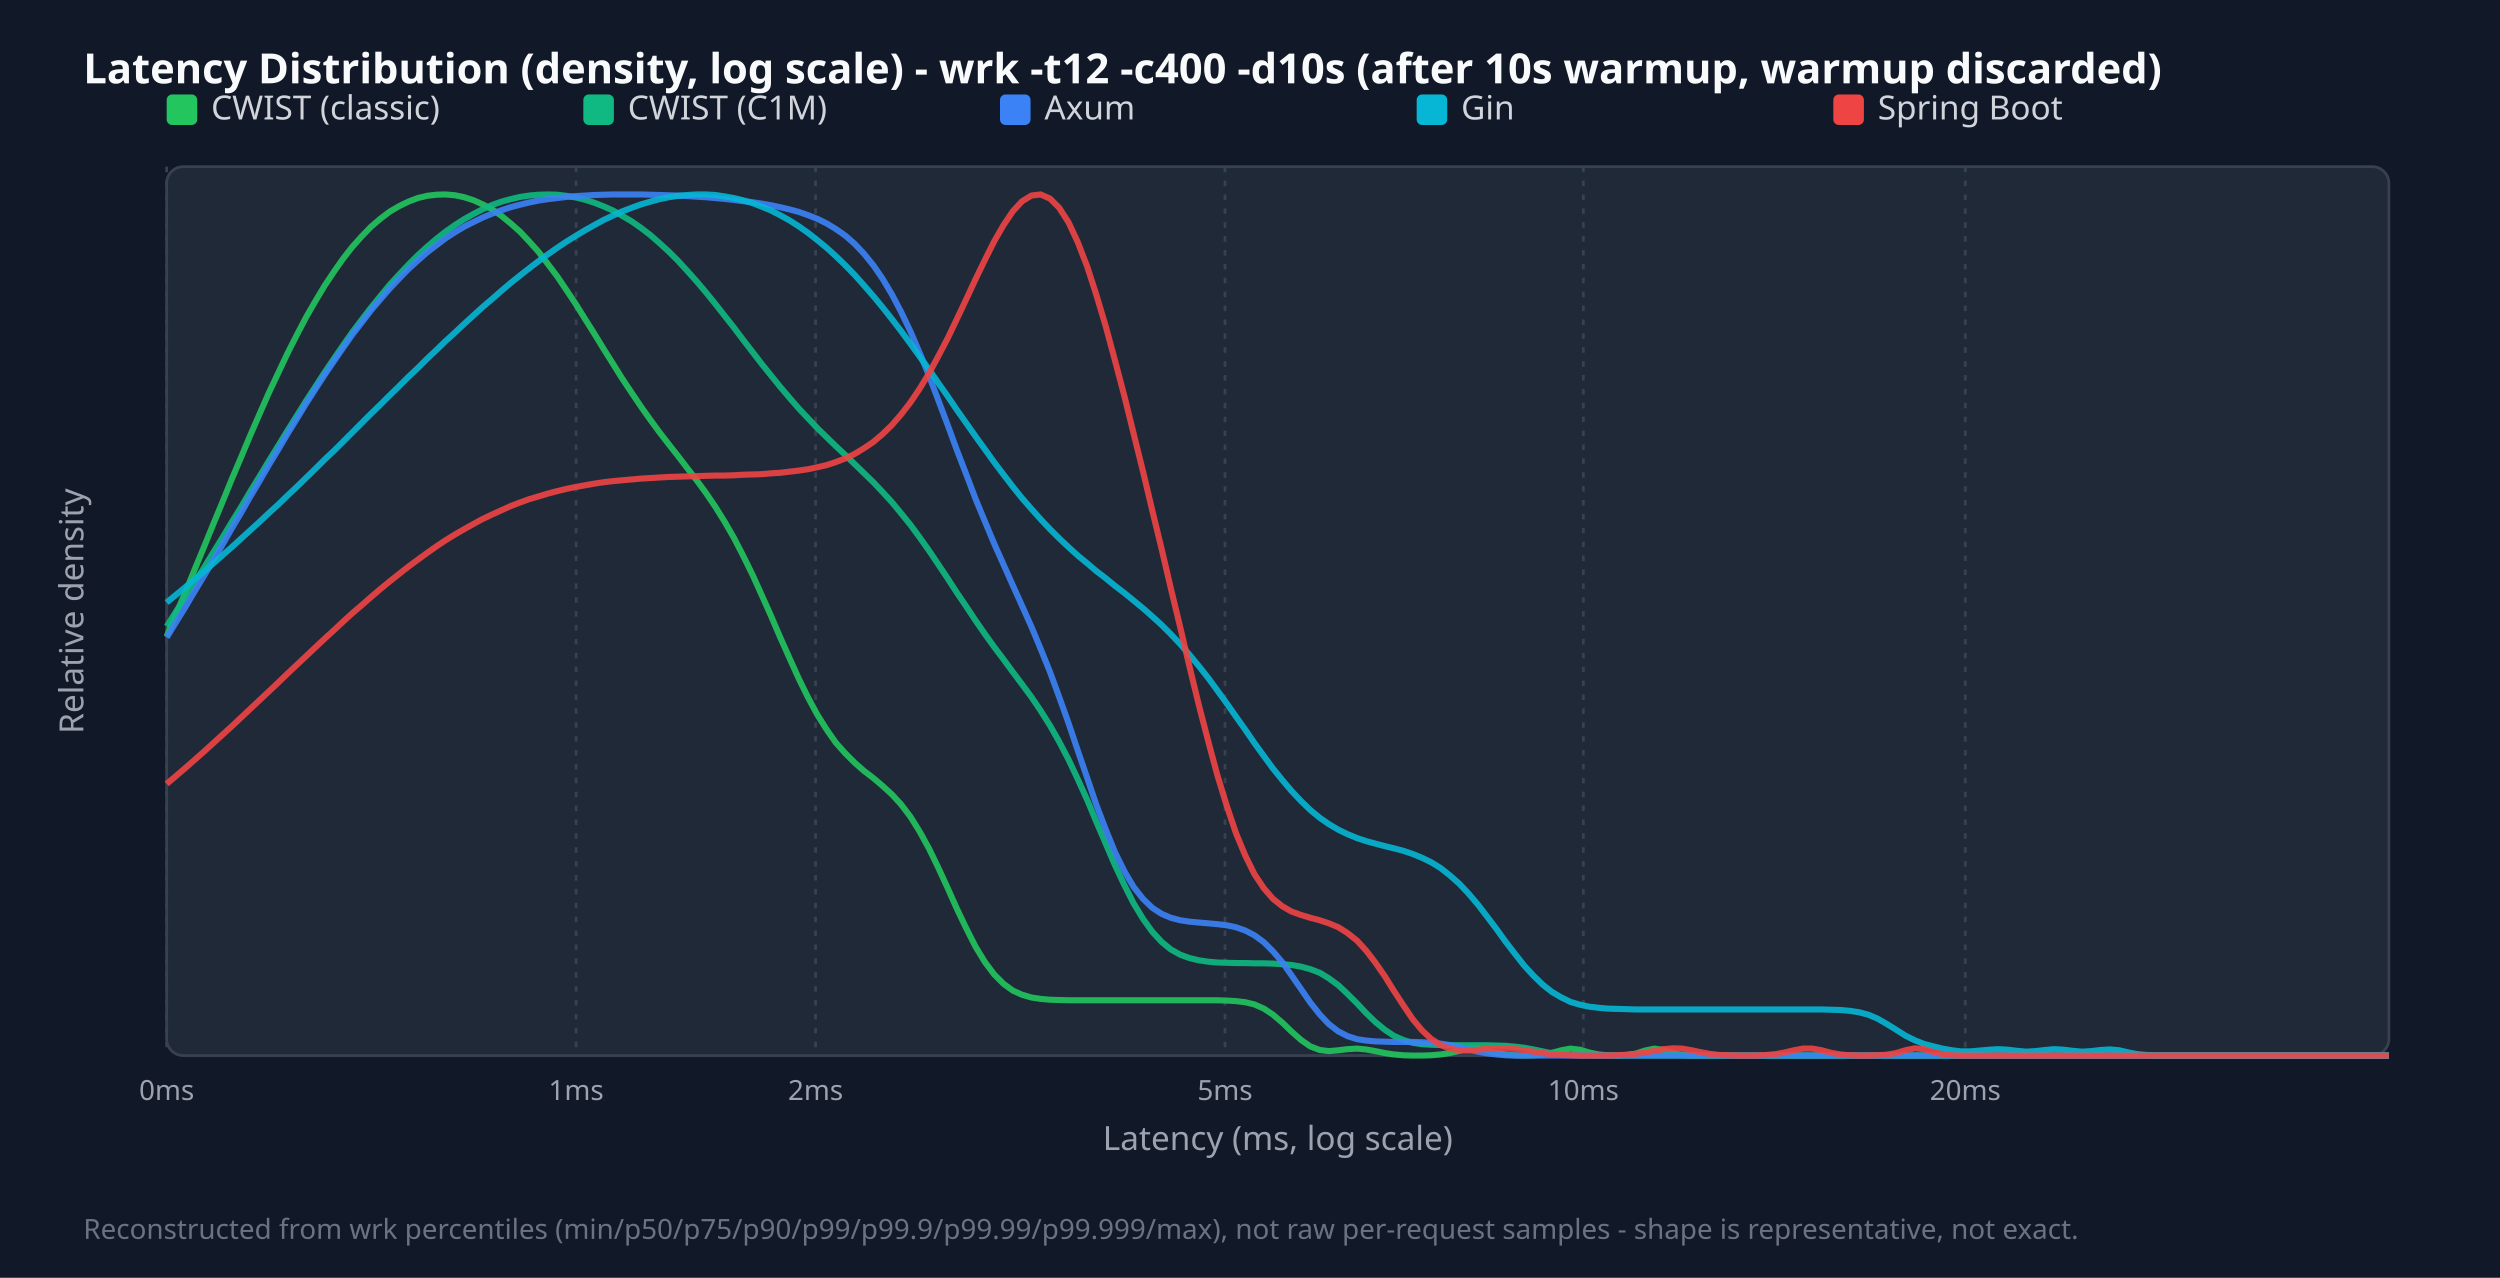
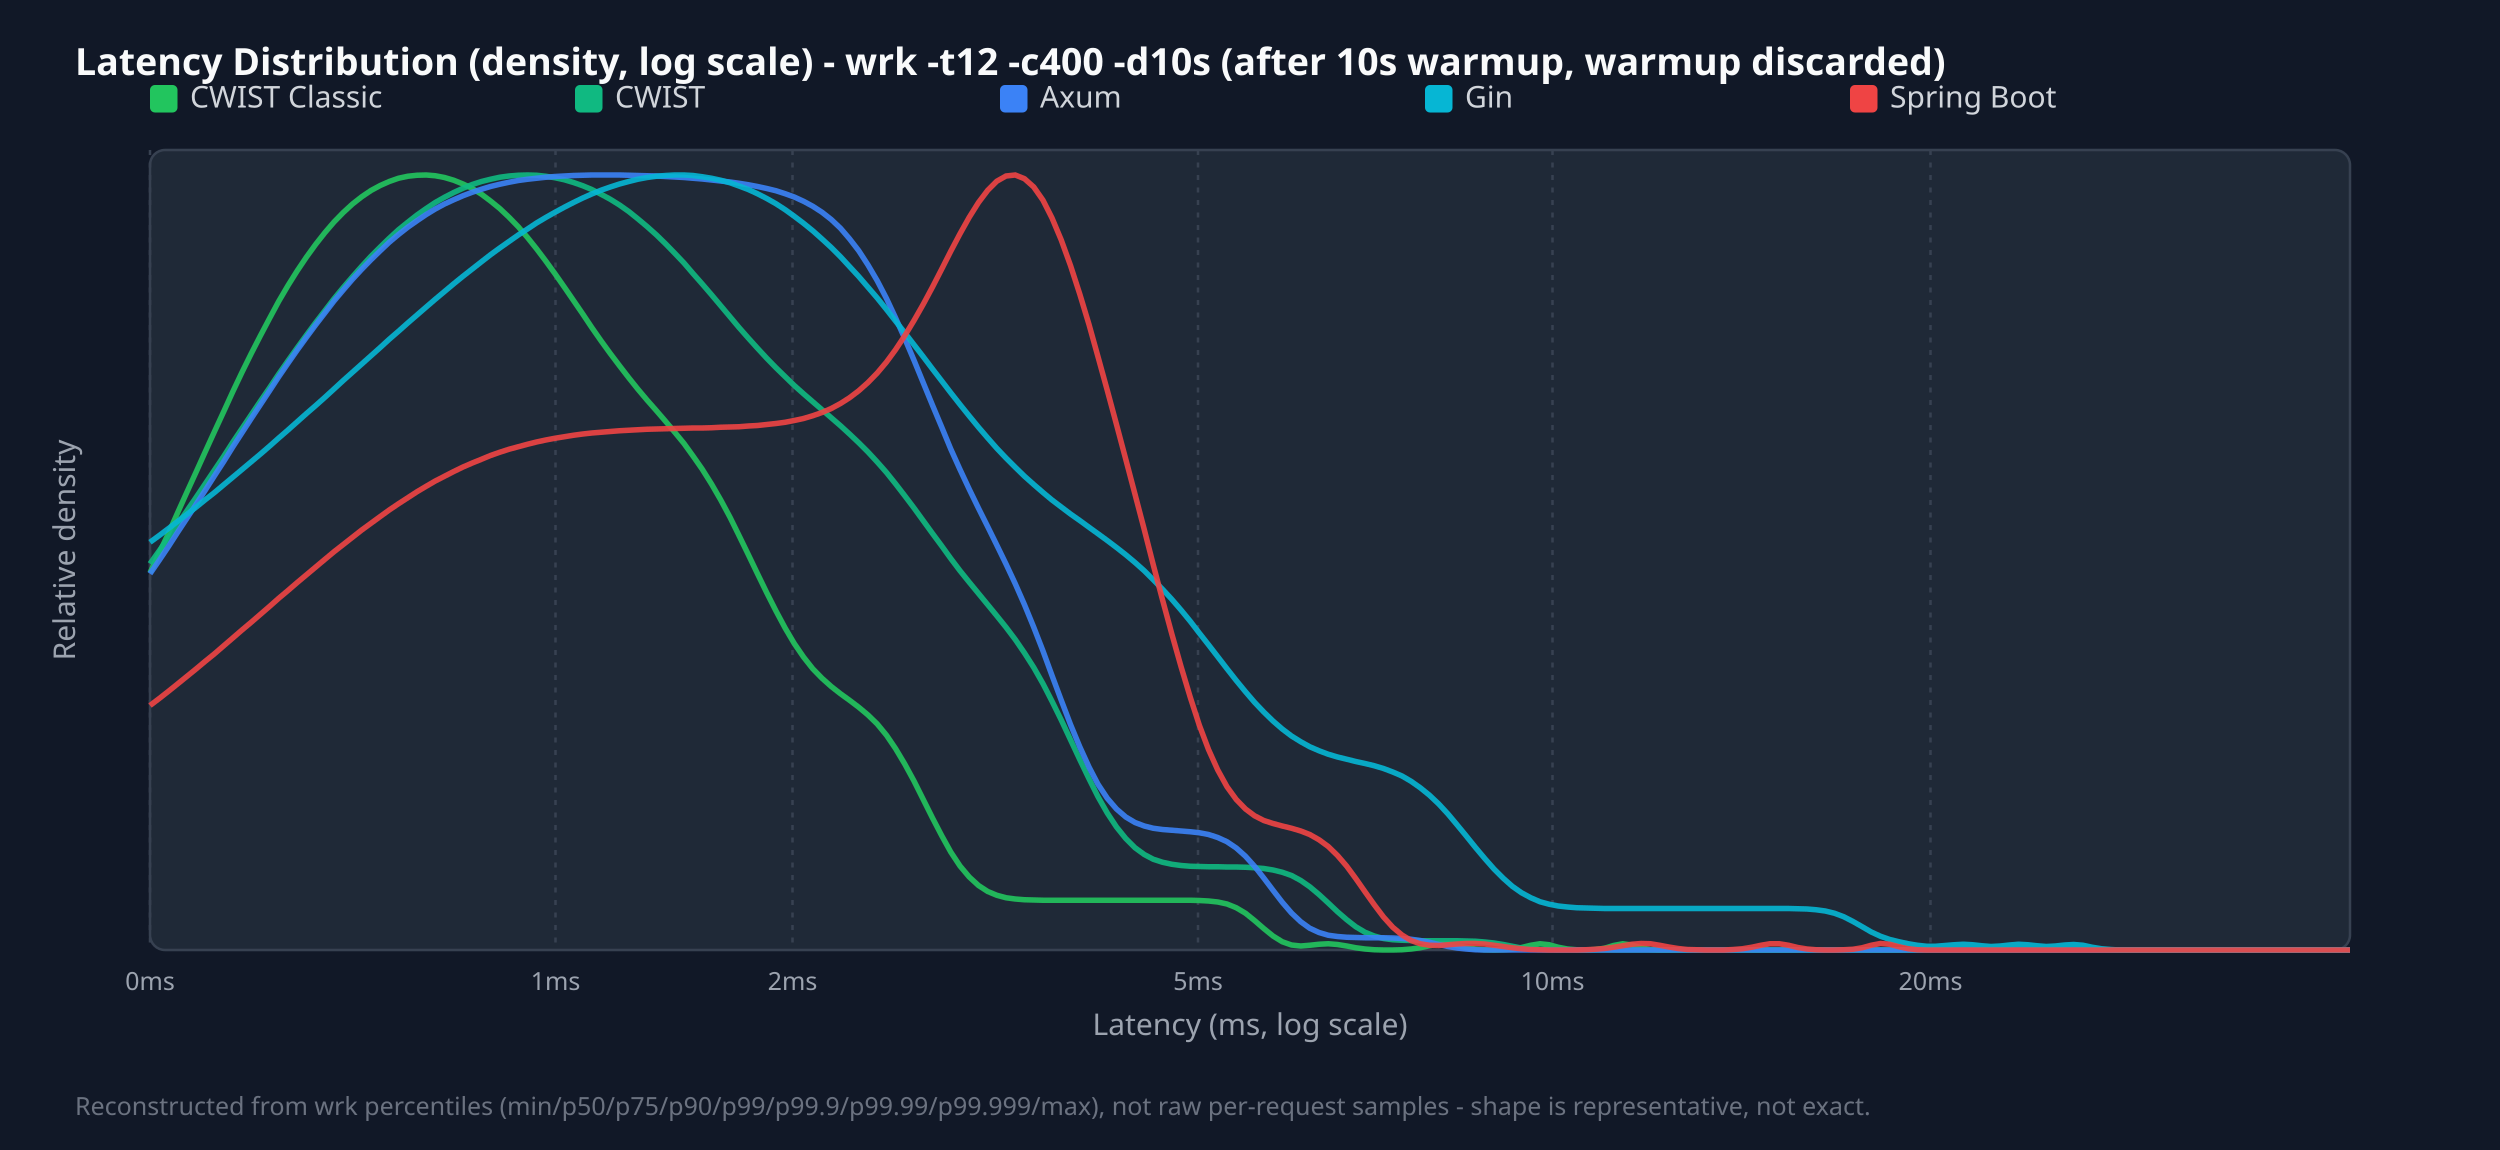
- <svg xmlns="http://www.w3.org/2000/svg" width="900" height="460" viewBox="0 0 900 460">
+ <svg xmlns="http://www.w3.org/2000/svg" width="1000" height="460" viewBox="0 0 1000 460">
  <style>.title{font:15px sans-serif;font-weight:bold;fill:#f9fafb}.legend{font:12px sans-serif;fill:#d1d5db}.tick{font:10px sans-serif;fill:#9ca3af}.axis-label{font:12px sans-serif;fill:#9ca3af}.footer{font:10px sans-serif;fill:#6b7280}</style>
  <rect width="100%" height="100%" fill="#111827" />
  <text x="30" y="30" class="title">Latency Distribution (density, log scale) - wrk -t12 -c400 -d10s (after 10s warmup, warmup discarded)</text>
-   <rect x="60" y="60" width="800" height="320" fill="#1f2937" rx="6" stroke="#374151" />
+   <rect x="60" y="60" width="880" height="320" fill="#1f2937" rx="6" stroke="#374151" />
  <line x1="60.0" y1="60" x2="60.0" y2="380" stroke="#374151" stroke-dasharray="2,3" />
  <text x="60.0" y="396" text-anchor="middle" class="tick">0ms</text>
-   <line x1="207.4" y1="60" x2="207.4" y2="380" stroke="#374151" stroke-dasharray="2,3" />
-   <text x="207.4" y="396" text-anchor="middle" class="tick">1ms</text>
-   <line x1="293.6" y1="60" x2="293.6" y2="380" stroke="#374151" stroke-dasharray="2,3" />
-   <text x="293.6" y="396" text-anchor="middle" class="tick">2ms</text>
-   <line x1="441.0" y1="60" x2="441.0" y2="380" stroke="#374151" stroke-dasharray="2,3" />
-   <text x="441.0" y="396" text-anchor="middle" class="tick">5ms</text>
-   <line x1="570.0" y1="60" x2="570.0" y2="380" stroke="#374151" stroke-dasharray="2,3" />
-   <text x="570.0" y="396" text-anchor="middle" class="tick">10ms</text>
-   <line x1="707.5" y1="60" x2="707.5" y2="380" stroke="#374151" stroke-dasharray="2,3" />
-   <text x="707.5" y="396" text-anchor="middle" class="tick">20ms</text>
+   <line x1="222.2" y1="60" x2="222.2" y2="380" stroke="#374151" stroke-dasharray="2,3" />
+   <text x="222.2" y="396" text-anchor="middle" class="tick">1ms</text>
+   <line x1="317.0" y1="60" x2="317.0" y2="380" stroke="#374151" stroke-dasharray="2,3" />
+   <text x="317.0" y="396" text-anchor="middle" class="tick">2ms</text>
+   <line x1="479.2" y1="60" x2="479.2" y2="380" stroke="#374151" stroke-dasharray="2,3" />
+   <text x="479.2" y="396" text-anchor="middle" class="tick">5ms</text>
+   <line x1="621.0" y1="60" x2="621.0" y2="380" stroke="#374151" stroke-dasharray="2,3" />
+   <text x="621.0" y="396" text-anchor="middle" class="tick">10ms</text>
+   <line x1="772.2" y1="60" x2="772.2" y2="380" stroke="#374151" stroke-dasharray="2,3" />
+   <text x="772.2" y="396" text-anchor="middle" class="tick">20ms</text>
  <rect x="60" y="34" width="11" height="11" fill="#22c55e" rx="2" />
-   <text x="76" y="43" class="legend">CWIST (classic)</text>
-   <rect x="210" y="34" width="11" height="11" fill="#10b981" rx="2" />
-   <text x="226" y="43" class="legend">CWIST (C1M)</text>
-   <rect x="360" y="34" width="11" height="11" fill="#3b82f6" rx="2" />
-   <text x="376" y="43" class="legend">Axum</text>
-   <rect x="510" y="34" width="11" height="11" fill="#06b6d4" rx="2" />
-   <text x="526" y="43" class="legend">Gin</text>
-   <rect x="660" y="34" width="11" height="11" fill="#ef4444" rx="2" />
-   <text x="676" y="43" class="legend">Spring Boot</text>
-   <polyline points="60.0,229.1 63.3,221.2 66.7,213.3 70.0,205.2 73.4,197.0 76.7,188.9 80.1,180.7 83.4,172.6 86.8,164.6 90.1,156.7 93.5,148.9 96.8,141.4 100.2,134.2 103.5,127.2 106.9,120.5 110.2,114.2 113.6,108.3 116.9,102.8 120.3,97.7 123.6,93.0 126.9,88.8 130.3,85.0 133.6,81.6 137.0,78.7 140.3,76.2 143.7,74.2 147.0,72.6 150.4,71.3 153.7,70.5 157.1,70.1 160.4,70.0 163.8,70.3 167.1,71.0 170.5,72.1 173.8,73.6 177.2,75.4 180.5,77.7 183.8,80.4 187.2,83.4 190.5,86.9 193.9,90.7 197.2,95.0 200.6,99.5 203.9,104.4 207.3,109.5 210.6,114.8 214.0,120.2 217.3,125.6 220.7,131.0 224.0,136.3 227.4,141.4 230.7,146.3 234.1,151.1 237.4,155.6 240.8,160.0 244.1,164.2 247.4,168.5 250.8,172.9 254.1,177.4 257.5,182.4 260.8,187.7 264.2,193.6 267.5,200.0 270.9,206.9 274.2,214.2 277.6,221.8 280.9,229.5 284.3,237.1 287.6,244.4 291.0,251.3 294.3,257.4 297.7,262.8 301.0,267.5 304.4,271.3 307.7,274.6 311.0,277.5 314.4,280.1 317.7,282.9 321.1,286.0 324.4,289.6 327.8,294.1 331.1,299.4 334.5,305.6 337.8,312.4 341.2,319.8 344.5,327.2 347.9,334.3 351.2,340.8 354.6,346.4 357.9,350.8 361.3,354.2 364.6,356.6 367.9,358.1 371.3,359.1 374.6,359.6 378.0,359.9 381.3,360.0 384.7,360.1 388.0,360.1 391.4,360.1 394.7,360.1 398.1,360.1 401.4,360.1 404.8,360.1 408.1,360.1 411.5,360.1 414.8,360.1 418.2,360.1 421.5,360.1 424.9,360.1 428.2,360.1 431.5,360.1 434.9,360.1 438.2,360.1 441.6,360.2 444.9,360.4 448.3,360.8 451.6,361.6 455.0,363.1 458.3,365.3 461.7,368.2 465.0,371.4 468.4,374.4 471.7,376.7 475.1,378.0 478.4,378.4 481.8,378.1 485.1,377.7 488.5,377.5 491.8,377.8 495.1,378.4 498.5,379.1 501.8,379.6 505.2,379.9 508.5,380.0 511.9,380.0 515.2,379.9 518.6,379.6 521.9,379.1 525.3,378.3 528.6,377.6 532.0,377.6 535.3,378.2 538.7,379.0 542.0,379.6 545.4,379.9 548.7,380.0 552.1,379.9 555.4,379.7 558.7,379.0 562.1,378.1 565.4,377.5 568.8,377.9 572.1,378.9 575.5,379.6 578.8,379.9 582.2,380.0 585.5,379.8 588.9,379.3 592.2,378.2 595.6,377.5 598.9,378.0 602.3,379.1 605.6,379.8 609.0,380.0 612.3,380.0 615.6,380.0 619.0,380.0 622.3,380.0 625.7,380.0 629.0,380.0 632.4,380.0 635.7,380.0 639.1,380.0 642.4,380.0 645.8,380.0 649.1,380.0 652.5,380.0 655.8,380.0 659.2,380.0 662.5,380.0 665.9,380.0 669.2,380.0 672.6,380.0 675.9,380.0 679.2,380.0 682.6,380.0 685.9,380.0 689.3,380.0 692.6,380.0 696.0,380.0 699.3,380.0 702.7,380.0 706.0,380.0 709.4,380.0 712.7,380.0 716.1,380.0 719.4,380.0 722.8,380.0 726.1,380.0 729.5,380.0 732.8,380.0 736.2,380.0 739.5,380.0 742.8,380.0 746.2,380.0 749.5,380.0 752.9,380.0 756.2,380.0 759.6,380.0 762.9,380.0 766.3,380.0 769.6,380.0 773.0,380.0 776.3,380.0 779.7,380.0 783.0,380.0 786.4,380.0 789.7,380.0 793.1,380.0 796.4,380.0 799.7,380.0 803.1,380.0 806.4,380.0 809.8,380.0 813.1,380.0 816.5,380.0 819.8,380.0 823.2,380.0 826.5,380.0 829.9,380.0 833.2,380.0 836.6,380.0 839.9,380.0 843.3,380.0 846.6,380.0 850.0,380.0 853.3,380.0 856.7,380.0 860.0,380.0" fill="none" stroke="#22c55e" stroke-width="2.2" opacity="0.9" />
-   <polyline points="60.0,225.5 63.3,220.3 66.7,215.1 70.0,209.8 73.4,204.4 76.7,199.0 80.1,193.5 83.4,188.0 86.8,182.5 90.1,176.9 93.5,171.4 96.8,165.9 100.2,160.4 103.5,155.0 106.9,149.6 110.2,144.3 113.6,139.1 116.9,134.0 120.3,129.0 123.6,124.2 126.9,119.5 130.3,115.0 133.6,110.7 137.0,106.5 140.3,102.5 143.7,98.8 147.0,95.3 150.4,91.9 153.7,88.9 157.1,86.0 160.4,83.4 163.8,81.0 167.1,78.9 170.5,77.0 173.8,75.3 177.2,73.8 180.5,72.6 183.8,71.7 187.2,70.9 190.5,70.4 193.9,70.1 197.2,70.0 200.6,70.1 203.9,70.5 207.3,71.1 210.6,71.9 214.0,73.0 217.3,74.3 220.7,75.8 224.0,77.7 227.4,79.7 230.7,82.0 234.1,84.6 237.4,87.5 240.8,90.6 244.1,93.9 247.4,97.5 250.8,101.3 254.1,105.2 257.5,109.4 260.8,113.6 264.2,117.9 267.5,122.3 270.9,126.7 274.2,131.0 277.6,135.2 280.9,139.3 284.3,143.3 287.6,147.1 291.0,150.7 294.3,154.2 297.7,157.5 301.0,160.7 304.4,163.9 307.7,167.1 311.0,170.3 314.4,173.6 317.7,177.1 321.1,180.8 324.4,184.8 327.8,189.0 331.1,193.5 334.5,198.3 337.8,203.2 341.2,208.3 344.5,213.4 347.9,218.4 351.2,223.4 354.6,228.3 357.9,232.9 361.3,237.4 364.6,241.9 367.9,246.3 371.3,250.9 374.6,255.8 378.0,261.2 381.3,267.0 384.7,273.5 388.0,280.5 391.4,288.0 394.7,295.9 398.1,303.8 401.4,311.5 404.8,318.7 408.1,325.2 411.5,330.8 414.8,335.4 418.2,339.1 421.5,341.8 424.9,343.7 428.2,344.9 431.5,345.7 434.9,346.2 438.2,346.5 441.6,346.6 444.9,346.7 448.3,346.7 451.6,346.8 455.0,346.8 458.3,346.9 461.7,347.1 465.0,347.4 468.4,348.0 471.7,348.9 475.1,350.2 478.4,352.2 481.8,354.7 485.1,357.8 488.5,361.2 491.8,364.7 495.1,367.9 498.5,370.7 501.8,372.9 505.2,374.4 508.5,375.4 511.9,375.9 515.2,376.1 518.6,376.2 521.9,376.3 525.3,376.3 528.6,376.3 532.0,376.3 535.3,376.3 538.7,376.4 542.0,376.5 545.4,376.8 548.7,377.2 552.1,377.8 555.4,378.5 558.7,379.2 562.1,379.6 565.4,379.8 568.8,379.9 572.1,380.0 575.5,380.0 578.8,380.0 582.2,380.0 585.5,380.0 588.9,380.0 592.2,380.0 595.6,380.0 598.9,380.0 602.3,380.0 605.6,380.0 609.0,380.0 612.3,380.0 615.6,380.0 619.0,380.0 622.3,380.0 625.7,380.0 629.0,380.0 632.4,380.0 635.7,380.0 639.1,380.0 642.4,380.0 645.8,380.0 649.1,380.0 652.5,380.0 655.8,380.0 659.2,380.0 662.5,380.0 665.9,380.0 669.2,380.0 672.6,380.0 675.9,380.0 679.2,380.0 682.6,380.0 685.9,380.0 689.3,380.0 692.6,380.0 696.0,380.0 699.3,380.0 702.7,380.0 706.0,380.0 709.4,380.0 712.7,380.0 716.1,380.0 719.4,380.0 722.8,380.0 726.1,380.0 729.5,380.0 732.8,380.0 736.2,380.0 739.5,380.0 742.8,380.0 746.2,380.0 749.5,380.0 752.9,380.0 756.2,380.0 759.6,380.0 762.9,380.0 766.3,380.0 769.6,380.0 773.0,380.0 776.3,380.0 779.7,380.0 783.0,380.0 786.4,380.0 789.7,380.0 793.1,380.0 796.4,380.0 799.7,380.0 803.1,380.0 806.4,380.0 809.8,380.0 813.1,380.0 816.5,380.0 819.8,380.0 823.2,380.0 826.5,380.0 829.9,380.0 833.2,380.0 836.6,380.0 839.9,380.0 843.3,380.0 846.6,380.0 850.0,380.0 853.3,380.0 856.7,380.0 860.0,380.0" fill="none" stroke="#10b981" stroke-width="2.2" opacity="0.9" />
-   <polyline points="60.0,229.5 63.3,224.1 66.7,218.6 70.0,213.0 73.4,207.4 76.7,201.8 80.1,196.1 83.4,190.3 86.8,184.6 90.1,178.8 93.5,173.1 96.8,167.4 100.2,161.8 103.5,156.2 106.9,150.7 110.2,145.3 113.6,140.0 116.9,134.9 120.3,129.9 123.6,125.1 126.9,120.4 130.3,116.0 133.6,111.7 137.0,107.7 140.3,103.9 143.7,100.3 147.0,96.9 150.4,93.8 153.7,90.9 157.1,88.3 160.4,85.8 163.8,83.6 167.1,81.6 170.5,79.9 173.8,78.3 177.2,76.9 180.5,75.7 183.8,74.6 187.2,73.7 190.5,72.9 193.9,72.2 197.2,71.7 200.6,71.3 203.9,70.9 207.3,70.6 210.6,70.4 214.0,70.2 217.3,70.1 220.7,70.0 224.0,70.0 227.4,70.0 230.7,70.0 234.1,70.1 237.4,70.2 240.8,70.3 244.1,70.4 247.4,70.6 250.8,70.8 254.1,71.0 257.5,71.3 260.8,71.6 264.2,72.0 267.5,72.4 270.9,72.8 274.2,73.3 277.6,73.9 280.9,74.6 284.3,75.4 287.6,76.3 291.0,77.5 294.3,78.8 297.7,80.5 301.0,82.5 304.4,84.9 307.7,87.8 311.0,91.3 314.4,95.5 317.7,100.3 321.1,106.0 324.4,112.3 327.8,119.4 331.1,127.1 334.5,135.4 337.8,144.1 341.2,153.1 344.5,162.1 347.9,170.9 351.2,179.6 354.6,187.8 357.9,195.7 361.3,203.3 364.6,210.7 367.9,218.0 371.3,225.6 374.6,233.5 378.0,241.9 381.3,250.9 384.7,260.4 388.0,270.2 391.4,280.1 394.7,289.8 398.1,298.7 401.4,306.8 404.8,313.7 408.1,319.3 411.5,323.6 414.8,326.8 418.2,329.0 421.5,330.4 424.9,331.3 428.2,331.8 431.5,332.1 434.9,332.4 438.2,332.7 441.6,333.1 444.9,333.8 448.3,335.0 451.6,336.7 455.0,339.2 458.3,342.5 461.7,346.5 465.0,351.2 468.4,356.1 471.7,360.9 475.1,365.2 478.4,368.7 481.8,371.3 485.1,373.0 488.5,374.1 491.8,374.6 495.1,374.9 498.5,375.0 501.8,375.1 505.2,375.1 508.5,375.1 511.9,375.2 515.2,375.4 518.6,375.7 521.9,376.2 525.3,376.9 528.6,377.8 532.0,378.6 535.3,379.2 538.7,379.6 542.0,379.9 545.4,380.0 548.7,380.0 552.1,380.0 555.4,380.0 558.7,380.0 562.1,380.0 565.4,380.0 568.8,380.0 572.1,380.0 575.5,380.0 578.8,380.0 582.2,380.0 585.5,380.0 588.9,380.0 592.2,380.0 595.6,380.0 598.9,380.0 602.3,380.0 605.6,380.0 609.0,380.0 612.3,380.0 615.6,380.0 619.0,380.0 622.3,380.0 625.7,380.0 629.0,380.0 632.4,380.0 635.7,380.0 639.1,380.0 642.4,380.0 645.8,380.0 649.1,380.0 652.5,380.0 655.8,380.0 659.2,380.0 662.5,380.0 665.9,380.0 669.2,380.0 672.6,380.0 675.9,380.0 679.2,380.0 682.6,380.0 685.9,380.0 689.3,380.0 692.6,380.0 696.0,380.0 699.3,380.0 702.7,380.0 706.0,380.0 709.4,380.0 712.7,380.0 716.1,380.0 719.4,380.0 722.8,380.0 726.1,380.0 729.5,380.0 732.8,380.0 736.2,380.0 739.5,380.0 742.8,380.0 746.2,380.0 749.5,380.0 752.9,380.0 756.2,380.0 759.6,380.0 762.9,380.0 766.3,380.0 769.6,380.0 773.0,380.0 776.3,380.0 779.7,380.0 783.0,380.0 786.4,380.0 789.7,380.0 793.1,380.0 796.4,380.0 799.7,380.0 803.1,380.0 806.4,380.0 809.8,380.0 813.1,380.0 816.5,380.0 819.8,380.0 823.2,380.0 826.5,380.0 829.9,380.0 833.2,380.0 836.6,380.0 839.9,380.0 843.3,380.0 846.6,380.0 850.0,380.0 853.3,380.0 856.7,380.0 860.0,380.0" fill="none" stroke="#3b82f6" stroke-width="2.2" opacity="0.9" />
-   <polyline points="60.0,216.9 63.3,214.2 66.7,211.4 70.0,208.6 73.4,205.8 76.7,202.9 80.1,199.9 83.4,197.0 86.8,193.9 90.1,190.9 93.5,187.8 96.8,184.7 100.2,181.6 103.5,178.4 106.9,175.2 110.2,172.0 113.6,168.7 116.9,165.4 120.3,162.2 123.6,158.9 126.9,155.6 130.3,152.2 133.6,148.9 137.0,145.6 140.3,142.3 143.7,139.0 147.0,135.7 150.4,132.5 153.7,129.2 157.1,126.0 160.4,122.8 163.8,119.7 167.1,116.6 170.5,113.5 173.8,110.5 177.2,107.6 180.5,104.7 183.8,101.9 187.2,99.2 190.5,96.6 193.9,94.0 197.2,91.6 200.6,89.2 203.9,87.0 207.3,84.9 210.6,82.9 214.0,81.0 217.3,79.2 220.7,77.6 224.0,76.1 227.4,74.8 230.7,73.6 234.1,72.6 237.4,71.7 240.8,71.0 244.1,70.5 247.4,70.2 250.8,70.0 254.1,70.0 257.5,70.2 260.8,70.7 264.2,71.3 267.5,72.1 270.9,73.1 274.2,74.4 277.6,75.8 280.9,77.5 284.3,79.4 287.6,81.5 291.0,83.9 294.3,86.5 297.7,89.3 301.0,92.3 304.4,95.6 307.7,99.0 311.0,102.7 314.4,106.6 317.7,110.6 321.1,114.9 324.4,119.2 327.8,123.8 331.1,128.4 334.5,133.1 337.8,137.9 341.2,142.7 344.5,147.6 347.9,152.4 351.2,157.1 354.6,161.8 357.9,166.4 361.3,170.9 364.6,175.2 367.9,179.3 371.3,183.2 374.6,186.9 378.0,190.5 381.3,193.8 384.7,197.0 388.0,200.0 391.4,202.8 394.7,205.6 398.1,208.2 401.4,210.9 404.8,213.5 408.1,216.2 411.5,219.0 414.8,221.9 418.2,225.0 421.5,228.3 424.9,231.9 428.2,235.7 431.5,239.7 434.9,244.0 438.2,248.5 441.6,253.2 444.9,257.9 448.3,262.7 451.6,267.5 455.0,272.2 458.3,276.7 461.7,280.9 465.0,284.8 468.4,288.4 471.7,291.6 475.1,294.4 478.4,296.7 481.8,298.7 485.1,300.3 488.5,301.7 491.8,302.8 495.1,303.7 498.5,304.6 501.8,305.4 505.2,306.3 508.5,307.4 511.9,308.8 515.2,310.4 518.6,312.5 521.9,315.1 525.3,318.1 528.6,321.6 532.0,325.6 535.3,329.9 538.7,334.4 542.0,339.0 545.4,343.4 548.7,347.6 552.1,351.3 555.4,354.5 558.7,357.1 562.1,359.1 565.4,360.7 568.8,361.7 572.1,362.4 575.5,362.8 578.8,363.1 582.2,363.2 585.5,363.3 588.9,363.4 592.2,363.4 595.6,363.4 598.9,363.4 602.3,363.4 605.6,363.4 609.0,363.4 612.3,363.4 615.6,363.4 619.0,363.4 622.3,363.4 625.7,363.4 629.0,363.4 632.4,363.4 635.7,363.4 639.1,363.4 642.4,363.4 645.8,363.4 649.1,363.4 652.5,363.4 655.8,363.4 659.2,363.5 662.5,363.6 665.9,363.9 669.2,364.4 672.6,365.3 675.9,366.7 679.2,368.6 682.6,370.7 685.9,372.8 689.3,374.5 692.6,375.8 696.0,376.7 699.3,377.5 702.7,378.1 706.0,378.5 709.4,378.5 712.7,378.2 716.1,377.9 719.4,377.7 722.8,377.9 726.1,378.3 729.5,378.6 732.8,378.4 736.2,378.0 739.5,377.7 742.8,377.9 746.2,378.3 749.5,378.6 752.9,378.4 756.2,378.0 759.6,377.8 762.9,378.1 766.3,378.9 769.6,379.5 773.0,379.8 776.3,380.0 779.7,380.0 783.0,380.0 786.4,380.0 789.7,380.0 793.1,380.0 796.4,380.0 799.7,380.0 803.1,380.0 806.4,380.0 809.8,380.0 813.1,380.0 816.5,380.0 819.8,380.0 823.2,380.0 826.5,380.0 829.9,380.0 833.2,380.0 836.6,380.0 839.9,380.0 843.3,380.0 846.6,380.0 850.0,380.0 853.3,380.0 856.7,380.0 860.0,380.0" fill="none" stroke="#06b6d4" stroke-width="2.2" opacity="0.9" />
-   <polyline points="60.0,282.2 63.3,279.4 66.7,276.5 70.0,273.6 73.4,270.6 76.7,267.6 80.1,264.5 83.4,261.5 86.8,258.3 90.1,255.2 93.5,252.0 96.8,248.9 100.2,245.7 103.5,242.5 106.9,239.3 110.2,236.2 113.6,233.0 116.9,229.9 120.3,226.8 123.6,223.7 126.9,220.7 130.3,217.8 133.6,214.9 137.0,212.0 140.3,209.3 143.7,206.6 147.0,204.0 150.4,201.5 153.7,199.1 157.1,196.7 160.4,194.5 163.8,192.4 167.1,190.5 170.5,188.6 173.8,186.8 177.2,185.2 180.5,183.7 183.8,182.2 187.2,180.9 190.5,179.7 193.9,178.7 197.2,177.7 200.6,176.8 203.9,176.0 207.3,175.3 210.6,174.7 214.0,174.1 217.3,173.6 220.7,173.2 224.0,172.9 227.4,172.6 230.7,172.3 234.1,172.1 237.4,171.9 240.8,171.7 244.1,171.6 247.4,171.5 250.8,171.4 254.1,171.3 257.5,171.2 260.8,171.2 264.2,171.1 267.5,170.9 270.9,170.8 274.2,170.7 277.6,170.4 280.9,170.2 284.3,169.8 287.6,169.4 291.0,168.9 294.3,168.2 297.7,167.4 301.0,166.3 304.4,165.0 307.7,163.4 311.0,161.4 314.4,159.1 317.7,156.3 321.1,153.0 324.4,149.2 327.8,144.8 331.1,139.9 334.5,134.3 337.8,128.2 341.2,121.7 344.5,114.8 347.9,107.6 351.2,100.5 354.6,93.5 357.9,86.9 361.3,81.0 364.6,76.1 367.9,72.5 371.3,70.4 374.6,70.0 378.0,71.5 381.3,74.8 384.7,80.1 388.0,87.2 391.4,96.0 394.7,106.2 398.1,117.6 401.4,129.8 404.8,142.7 408.1,156.1 411.5,169.8 414.8,183.7 418.2,197.7 421.5,211.8 424.9,225.9 428.2,239.9 431.5,253.5 434.9,266.6 438.2,278.9 441.6,290.0 444.9,299.8 448.3,308.0 451.6,314.7 455.0,319.8 458.3,323.6 461.7,326.3 465.0,328.2 468.4,329.4 471.7,330.4 475.1,331.3 478.4,332.4 481.8,333.8 485.1,335.9 488.5,338.6 491.8,342.2 495.1,346.5 498.5,351.4 501.8,356.7 505.2,361.9 508.5,366.8 511.9,370.9 515.2,374.0 518.6,376.2 521.9,377.5 525.3,378.1 528.6,378.2 532.0,377.9 535.3,377.6 538.7,377.4 542.0,377.4 545.4,377.6 548.7,378.1 552.1,378.6 555.4,379.1 558.7,379.5 562.1,379.8 565.4,379.9 568.8,380.0 572.1,380.0 575.5,380.0 578.8,380.0 582.2,379.9 585.5,379.7 588.9,379.4 592.2,378.9 595.6,378.3 598.9,377.7 602.3,377.4 605.6,377.5 609.0,378.1 612.3,378.8 615.6,379.4 619.0,379.8 622.3,379.9 625.7,380.0 629.0,380.0 632.4,380.0 635.7,379.8 639.1,379.5 642.4,378.9 645.8,378.1 649.1,377.5 652.5,377.5 655.8,378.1 659.2,379.0 662.5,379.6 665.9,379.9 669.2,380.0 672.6,380.0 675.9,379.9 679.2,379.7 682.6,379.1 685.9,378.1 689.3,377.4 692.6,377.7 696.0,378.7 699.3,379.5 702.7,379.9 706.0,380.0 709.4,380.0 712.7,380.0 716.1,380.0 719.4,380.0 722.8,380.0 726.1,380.0 729.5,380.0 732.8,380.0 736.2,380.0 739.5,380.0 742.8,380.0 746.2,380.0 749.5,380.0 752.9,380.0 756.2,380.0 759.6,380.0 762.9,380.0 766.3,380.0 769.6,380.0 773.0,380.0 776.3,380.0 779.7,380.0 783.0,380.0 786.4,380.0 789.7,380.0 793.1,380.0 796.4,380.0 799.7,380.0 803.1,380.0 806.4,380.0 809.8,380.0 813.1,380.0 816.5,380.0 819.8,380.0 823.2,380.0 826.5,380.0 829.9,380.0 833.2,380.0 836.6,380.0 839.9,380.0 843.3,380.0 846.6,380.0 850.0,380.0 853.3,380.0 856.7,380.0 860.0,380.0" fill="none" stroke="#ef4444" stroke-width="2.2" opacity="0.9" />
-   <text x="460" y="414" text-anchor="middle" class="axis-label">Latency (ms, log scale)</text>
+   <text x="76" y="43" class="legend">CWIST Classic</text>
+   <rect x="230" y="34" width="11" height="11" fill="#10b981" rx="2" />
+   <text x="246" y="43" class="legend">CWIST</text>
+   <rect x="400" y="34" width="11" height="11" fill="#3b82f6" rx="2" />
+   <text x="416" y="43" class="legend">Axum</text>
+   <rect x="570" y="34" width="11" height="11" fill="#06b6d4" rx="2" />
+   <text x="586" y="43" class="legend">Gin</text>
+   <rect x="740" y="34" width="11" height="11" fill="#ef4444" rx="2" />
+   <text x="756" y="43" class="legend">Spring Boot</text>
+   <polyline points="60.0,229.1 63.7,221.2 67.4,213.3 71.0,205.2 74.7,197.0 78.4,188.9 82.1,180.7 85.8,172.6 89.5,164.6 93.1,156.7 96.8,148.9 100.5,141.4 104.2,134.2 107.9,127.2 111.5,120.5 115.2,114.2 118.9,108.3 122.6,102.8 126.3,97.7 130.0,93.0 133.6,88.8 137.3,85.0 141.0,81.6 144.7,78.7 148.4,76.2 152.1,74.2 155.7,72.6 159.4,71.3 163.1,70.5 166.8,70.1 170.5,70.0 174.1,70.3 177.8,71.0 181.5,72.1 185.2,73.6 188.9,75.4 192.6,77.7 196.2,80.4 199.9,83.4 203.6,86.9 207.3,90.7 211.0,95.0 214.6,99.5 218.3,104.4 222.0,109.5 225.7,114.8 229.4,120.2 233.1,125.6 236.7,131.0 240.4,136.3 244.1,141.4 247.8,146.3 251.5,151.1 255.1,155.6 258.8,160.0 262.5,164.2 266.2,168.5 269.9,172.9 273.6,177.4 277.2,182.4 280.9,187.7 284.6,193.6 288.3,200.0 292.0,206.9 295.6,214.2 299.3,221.8 303.0,229.5 306.7,237.1 310.4,244.4 314.1,251.3 317.7,257.4 321.4,262.8 325.1,267.5 328.8,271.3 332.5,274.6 336.2,277.5 339.8,280.1 343.5,282.9 347.2,286.0 350.9,289.6 354.6,294.1 358.2,299.4 361.9,305.6 365.6,312.4 369.3,319.8 373.0,327.2 376.7,334.3 380.3,340.8 384.0,346.4 387.7,350.8 391.4,354.2 395.1,356.6 398.7,358.1 402.4,359.1 406.1,359.6 409.8,359.9 413.5,360.0 417.2,360.1 420.8,360.1 424.5,360.1 428.2,360.1 431.9,360.1 435.6,360.1 439.2,360.1 442.9,360.1 446.6,360.1 450.3,360.1 454.0,360.1 457.7,360.1 461.3,360.1 465.0,360.1 468.7,360.1 472.4,360.1 476.1,360.1 479.7,360.2 483.4,360.4 487.1,360.8 490.8,361.6 494.5,363.1 498.2,365.3 501.8,368.2 505.5,371.4 509.2,374.4 512.9,376.7 516.6,378.0 520.3,378.4 523.9,378.1 527.6,377.7 531.3,377.5 535.0,377.8 538.7,378.4 542.3,379.1 546.0,379.6 549.7,379.9 553.4,380.0 557.1,380.0 560.8,379.9 564.4,379.6 568.1,379.1 571.8,378.3 575.5,377.6 579.2,377.6 582.8,378.2 586.5,379.0 590.2,379.6 593.9,379.9 597.6,380.0 601.3,379.9 604.9,379.7 608.6,379.0 612.3,378.1 616.0,377.5 619.7,377.9 623.3,378.9 627.0,379.6 630.7,379.9 634.4,380.0 638.1,379.8 641.8,379.3 645.4,378.2 649.1,377.5 652.8,378.0 656.5,379.1 660.2,379.8 663.8,380.0 667.5,380.0 671.2,380.0 674.9,380.0 678.6,380.0 682.3,380.0 685.9,380.0 689.6,380.0 693.3,380.0 697.0,380.0 700.7,380.0 704.4,380.0 708.0,380.0 711.7,380.0 715.4,380.0 719.1,380.0 722.8,380.0 726.4,380.0 730.1,380.0 733.8,380.0 737.5,380.0 741.2,380.0 744.9,380.0 748.5,380.0 752.2,380.0 755.9,380.0 759.6,380.0 763.3,380.0 766.9,380.0 770.6,380.0 774.3,380.0 778.0,380.0 781.7,380.0 785.4,380.0 789.0,380.0 792.7,380.0 796.4,380.0 800.1,380.0 803.8,380.0 807.4,380.0 811.1,380.0 814.8,380.0 818.5,380.0 822.2,380.0 825.9,380.0 829.5,380.0 833.2,380.0 836.9,380.0 840.6,380.0 844.3,380.0 847.9,380.0 851.6,380.0 855.3,380.0 859.0,380.0 862.7,380.0 866.4,380.0 870.0,380.0 873.7,380.0 877.4,380.0 881.1,380.0 884.8,380.0 888.5,380.0 892.1,380.0 895.8,380.0 899.5,380.0 903.2,380.0 906.9,380.0 910.5,380.0 914.2,380.0 917.9,380.0 921.6,380.0 925.3,380.0 929.0,380.0 932.6,380.0 936.3,380.0 940.0,380.0" fill="none" stroke="#22c55e" stroke-width="2.2" opacity="0.9" />
+   <polyline points="60.0,225.5 63.7,220.3 67.4,215.1 71.0,209.8 74.7,204.4 78.4,199.0 82.1,193.5 85.8,188.0 89.5,182.5 93.1,176.9 96.8,171.4 100.5,165.9 104.2,160.4 107.9,155.0 111.5,149.6 115.2,144.3 118.9,139.1 122.6,134.0 126.3,129.0 130.0,124.2 133.6,119.5 137.3,115.0 141.0,110.7 144.7,106.5 148.4,102.5 152.1,98.8 155.7,95.3 159.4,91.9 163.1,88.9 166.8,86.0 170.5,83.4 174.1,81.0 177.8,78.9 181.5,77.0 185.2,75.3 188.9,73.8 192.6,72.6 196.2,71.7 199.9,70.9 203.6,70.4 207.3,70.1 211.0,70.0 214.6,70.1 218.3,70.5 222.0,71.1 225.7,71.9 229.4,73.0 233.1,74.3 236.7,75.8 240.4,77.7 244.1,79.7 247.8,82.0 251.5,84.6 255.1,87.5 258.8,90.6 262.5,93.9 266.2,97.5 269.9,101.3 273.6,105.2 277.2,109.4 280.9,113.6 284.6,117.9 288.3,122.3 292.0,126.7 295.6,131.0 299.3,135.2 303.0,139.3 306.7,143.3 310.4,147.1 314.1,150.7 317.7,154.2 321.4,157.5 325.1,160.7 328.8,163.9 332.5,167.1 336.2,170.3 339.8,173.6 343.5,177.1 347.2,180.8 350.9,184.8 354.6,189.0 358.2,193.5 361.9,198.3 365.6,203.2 369.3,208.3 373.0,213.4 376.7,218.4 380.3,223.4 384.0,228.3 387.7,232.9 391.4,237.4 395.1,241.9 398.7,246.3 402.4,250.9 406.1,255.8 409.8,261.2 413.5,267.0 417.2,273.5 420.8,280.5 424.5,288.0 428.2,295.9 431.9,303.8 435.6,311.5 439.2,318.7 442.9,325.2 446.6,330.8 450.3,335.4 454.0,339.1 457.7,341.8 461.3,343.7 465.0,344.9 468.7,345.7 472.4,346.2 476.1,346.5 479.7,346.6 483.4,346.7 487.1,346.7 490.8,346.8 494.5,346.8 498.2,346.9 501.8,347.1 505.5,347.4 509.2,348.0 512.9,348.9 516.6,350.2 520.3,352.2 523.9,354.7 527.6,357.8 531.3,361.2 535.0,364.7 538.7,367.9 542.3,370.7 546.0,372.9 549.7,374.4 553.4,375.4 557.1,375.9 560.8,376.1 564.4,376.2 568.1,376.3 571.8,376.3 575.5,376.3 579.2,376.3 582.8,376.3 586.5,376.4 590.2,376.5 593.9,376.8 597.6,377.2 601.3,377.8 604.9,378.5 608.6,379.2 612.3,379.6 616.0,379.8 619.7,379.9 623.3,380.0 627.0,380.0 630.7,380.0 634.4,380.0 638.1,380.0 641.8,380.0 645.4,380.0 649.1,380.0 652.8,380.0 656.5,380.0 660.2,380.0 663.8,380.0 667.5,380.0 671.2,380.0 674.9,380.0 678.6,380.0 682.3,380.0 685.9,380.0 689.6,380.0 693.3,380.0 697.0,380.0 700.7,380.0 704.4,380.0 708.0,380.0 711.7,380.0 715.4,380.0 719.1,380.0 722.8,380.0 726.4,380.0 730.1,380.0 733.8,380.0 737.5,380.0 741.2,380.0 744.9,380.0 748.5,380.0 752.2,380.0 755.9,380.0 759.6,380.0 763.3,380.0 766.9,380.0 770.6,380.0 774.3,380.0 778.0,380.0 781.7,380.0 785.4,380.0 789.0,380.0 792.7,380.0 796.4,380.0 800.1,380.0 803.8,380.0 807.4,380.0 811.1,380.0 814.8,380.0 818.5,380.0 822.2,380.0 825.9,380.0 829.5,380.0 833.2,380.0 836.9,380.0 840.6,380.0 844.3,380.0 847.9,380.0 851.6,380.0 855.3,380.0 859.0,380.0 862.7,380.0 866.4,380.0 870.0,380.0 873.7,380.0 877.4,380.0 881.1,380.0 884.8,380.0 888.5,380.0 892.1,380.0 895.8,380.0 899.5,380.0 903.2,380.0 906.9,380.0 910.5,380.0 914.2,380.0 917.9,380.0 921.6,380.0 925.3,380.0 929.0,380.0 932.6,380.0 936.3,380.0 940.0,380.0" fill="none" stroke="#10b981" stroke-width="2.2" opacity="0.9" />
+   <polyline points="60.0,229.5 63.7,224.1 67.4,218.6 71.0,213.0 74.7,207.4 78.4,201.8 82.1,196.1 85.8,190.3 89.5,184.6 93.1,178.8 96.8,173.1 100.5,167.4 104.2,161.8 107.9,156.2 111.5,150.7 115.2,145.3 118.9,140.0 122.6,134.9 126.3,129.9 130.0,125.1 133.6,120.4 137.3,116.0 141.0,111.7 144.7,107.7 148.4,103.9 152.1,100.3 155.7,96.9 159.4,93.8 163.1,90.9 166.8,88.3 170.5,85.8 174.1,83.6 177.8,81.6 181.5,79.9 185.2,78.3 188.9,76.9 192.6,75.7 196.2,74.6 199.9,73.7 203.6,72.9 207.3,72.2 211.0,71.7 214.6,71.3 218.3,70.9 222.0,70.6 225.7,70.4 229.4,70.2 233.1,70.1 236.7,70.0 240.4,70.0 244.1,70.0 247.8,70.0 251.5,70.1 255.1,70.2 258.8,70.3 262.5,70.4 266.2,70.6 269.9,70.8 273.6,71.0 277.2,71.3 280.9,71.6 284.6,72.0 288.3,72.4 292.0,72.8 295.6,73.3 299.3,73.9 303.0,74.6 306.7,75.4 310.4,76.3 314.1,77.5 317.7,78.8 321.4,80.5 325.1,82.5 328.8,84.9 332.5,87.8 336.2,91.3 339.8,95.5 343.5,100.3 347.2,106.0 350.9,112.3 354.6,119.4 358.2,127.1 361.9,135.4 365.6,144.1 369.3,153.1 373.0,162.1 376.7,170.9 380.3,179.6 384.0,187.8 387.7,195.7 391.4,203.3 395.1,210.7 398.7,218.0 402.4,225.6 406.1,233.5 409.8,241.9 413.5,250.9 417.2,260.4 420.8,270.2 424.5,280.1 428.2,289.8 431.9,298.7 435.6,306.8 439.2,313.7 442.9,319.3 446.6,323.6 450.3,326.8 454.0,329.0 457.7,330.4 461.3,331.3 465.0,331.8 468.7,332.1 472.4,332.4 476.1,332.7 479.7,333.1 483.4,333.8 487.1,335.0 490.8,336.7 494.5,339.2 498.2,342.5 501.8,346.5 505.5,351.2 509.2,356.1 512.9,360.9 516.6,365.2 520.3,368.7 523.9,371.3 527.6,373.0 531.3,374.1 535.0,374.6 538.7,374.9 542.3,375.0 546.0,375.1 549.7,375.1 553.4,375.1 557.1,375.2 560.8,375.4 564.4,375.7 568.1,376.2 571.8,376.9 575.5,377.8 579.2,378.6 582.8,379.2 586.5,379.6 590.2,379.9 593.9,380.0 597.6,380.0 601.3,380.0 604.9,380.0 608.6,380.0 612.3,380.0 616.0,380.0 619.7,380.0 623.3,380.0 627.0,380.0 630.7,380.0 634.4,380.0 638.1,380.0 641.8,380.0 645.4,380.0 649.1,380.0 652.8,380.0 656.5,380.0 660.2,380.0 663.8,380.0 667.5,380.0 671.2,380.0 674.9,380.0 678.6,380.0 682.3,380.0 685.9,380.0 689.6,380.0 693.3,380.0 697.0,380.0 700.7,380.0 704.4,380.0 708.0,380.0 711.7,380.0 715.4,380.0 719.1,380.0 722.8,380.0 726.4,380.0 730.1,380.0 733.8,380.0 737.5,380.0 741.2,380.0 744.9,380.0 748.5,380.0 752.2,380.0 755.9,380.0 759.6,380.0 763.3,380.0 766.9,380.0 770.6,380.0 774.3,380.0 778.0,380.0 781.7,380.0 785.4,380.0 789.0,380.0 792.7,380.0 796.4,380.0 800.1,380.0 803.8,380.0 807.4,380.0 811.1,380.0 814.8,380.0 818.5,380.0 822.2,380.0 825.9,380.0 829.5,380.0 833.2,380.0 836.9,380.0 840.6,380.0 844.3,380.0 847.9,380.0 851.6,380.0 855.3,380.0 859.0,380.0 862.7,380.0 866.4,380.0 870.0,380.0 873.7,380.0 877.4,380.0 881.1,380.0 884.8,380.0 888.5,380.0 892.1,380.0 895.8,380.0 899.5,380.0 903.2,380.0 906.9,380.0 910.5,380.0 914.2,380.0 917.9,380.0 921.6,380.0 925.3,380.0 929.0,380.0 932.6,380.0 936.3,380.0 940.0,380.0" fill="none" stroke="#3b82f6" stroke-width="2.2" opacity="0.9" />
+   <polyline points="60.0,216.9 63.7,214.2 67.4,211.4 71.0,208.6 74.7,205.8 78.4,202.9 82.1,199.9 85.8,197.0 89.5,193.9 93.1,190.9 96.8,187.8 100.5,184.7 104.2,181.6 107.9,178.4 111.5,175.2 115.2,172.0 118.9,168.7 122.6,165.4 126.3,162.2 130.0,158.9 133.6,155.6 137.3,152.2 141.0,148.9 144.7,145.6 148.4,142.3 152.1,139.0 155.7,135.7 159.4,132.5 163.1,129.2 166.8,126.0 170.5,122.8 174.1,119.7 177.8,116.6 181.5,113.5 185.2,110.5 188.9,107.6 192.6,104.7 196.2,101.9 199.9,99.2 203.6,96.6 207.3,94.0 211.0,91.6 214.6,89.2 218.3,87.0 222.0,84.9 225.7,82.9 229.4,81.0 233.1,79.2 236.7,77.6 240.4,76.1 244.1,74.8 247.8,73.6 251.5,72.6 255.1,71.7 258.8,71.0 262.5,70.5 266.2,70.2 269.9,70.0 273.6,70.0 277.2,70.2 280.9,70.7 284.6,71.3 288.3,72.1 292.0,73.1 295.6,74.4 299.3,75.8 303.0,77.5 306.7,79.4 310.4,81.5 314.1,83.9 317.7,86.5 321.4,89.3 325.1,92.3 328.8,95.6 332.5,99.0 336.2,102.7 339.8,106.6 343.5,110.6 347.2,114.9 350.9,119.2 354.6,123.8 358.2,128.4 361.9,133.1 365.6,137.9 369.3,142.7 373.0,147.6 376.7,152.4 380.3,157.1 384.0,161.8 387.7,166.4 391.4,170.9 395.1,175.2 398.7,179.3 402.4,183.2 406.1,186.9 409.8,190.5 413.5,193.8 417.2,197.0 420.8,200.0 424.5,202.8 428.2,205.6 431.9,208.2 435.6,210.9 439.2,213.5 442.9,216.2 446.6,219.0 450.3,221.9 454.0,225.0 457.7,228.3 461.3,231.9 465.0,235.7 468.7,239.7 472.4,244.0 476.1,248.5 479.7,253.2 483.4,257.9 487.1,262.7 490.8,267.5 494.5,272.2 498.2,276.7 501.8,280.9 505.5,284.8 509.2,288.4 512.9,291.6 516.6,294.4 520.3,296.7 523.9,298.7 527.6,300.3 531.3,301.7 535.0,302.8 538.7,303.7 542.3,304.6 546.0,305.4 549.7,306.3 553.4,307.4 557.1,308.8 560.8,310.4 564.4,312.5 568.1,315.1 571.8,318.1 575.5,321.6 579.2,325.6 582.8,329.9 586.5,334.4 590.2,339.0 593.9,343.4 597.6,347.6 601.3,351.3 604.9,354.5 608.6,357.1 612.3,359.1 616.0,360.7 619.7,361.7 623.3,362.4 627.0,362.8 630.7,363.1 634.4,363.2 638.1,363.3 641.8,363.4 645.4,363.4 649.1,363.4 652.8,363.4 656.5,363.4 660.2,363.4 663.8,363.4 667.5,363.4 671.2,363.4 674.9,363.4 678.6,363.4 682.3,363.4 685.9,363.4 689.6,363.4 693.3,363.4 697.0,363.4 700.7,363.4 704.4,363.4 708.0,363.4 711.7,363.4 715.4,363.4 719.1,363.5 722.8,363.6 726.4,363.9 730.1,364.4 733.8,365.3 737.5,366.7 741.2,368.6 744.9,370.7 748.5,372.8 752.2,374.5 755.9,375.8 759.6,376.7 763.3,377.5 766.9,378.1 770.6,378.5 774.3,378.5 778.0,378.2 781.7,377.9 785.4,377.7 789.0,377.9 792.7,378.3 796.4,378.6 800.1,378.4 803.8,378.0 807.4,377.7 811.1,377.9 814.8,378.3 818.5,378.6 822.2,378.4 825.9,378.0 829.5,377.8 833.2,378.1 836.9,378.9 840.6,379.5 844.3,379.8 847.9,380.0 851.6,380.0 855.3,380.0 859.0,380.0 862.7,380.0 866.4,380.0 870.0,380.0 873.7,380.0 877.4,380.0 881.1,380.0 884.8,380.0 888.5,380.0 892.1,380.0 895.8,380.0 899.5,380.0 903.2,380.0 906.9,380.0 910.5,380.0 914.2,380.0 917.9,380.0 921.6,380.0 925.3,380.0 929.0,380.0 932.6,380.0 936.3,380.0 940.0,380.0" fill="none" stroke="#06b6d4" stroke-width="2.2" opacity="0.9" />
+   <polyline points="60.0,282.2 63.7,279.4 67.4,276.5 71.0,273.6 74.7,270.6 78.4,267.6 82.1,264.5 85.8,261.5 89.5,258.3 93.1,255.2 96.8,252.0 100.5,248.9 104.2,245.7 107.9,242.5 111.5,239.3 115.2,236.2 118.9,233.0 122.6,229.9 126.3,226.8 130.0,223.7 133.6,220.7 137.3,217.8 141.0,214.9 144.7,212.0 148.4,209.3 152.1,206.6 155.7,204.0 159.4,201.5 163.1,199.1 166.8,196.7 170.5,194.5 174.1,192.4 177.8,190.5 181.5,188.6 185.2,186.8 188.9,185.2 192.6,183.7 196.2,182.2 199.9,180.9 203.6,179.7 207.3,178.7 211.0,177.7 214.6,176.8 218.3,176.0 222.0,175.3 225.7,174.7 229.4,174.1 233.1,173.6 236.7,173.2 240.4,172.9 244.1,172.6 247.8,172.3 251.5,172.1 255.1,171.9 258.8,171.7 262.5,171.6 266.2,171.5 269.9,171.4 273.6,171.3 277.2,171.2 280.9,171.2 284.6,171.1 288.3,170.9 292.0,170.8 295.6,170.7 299.3,170.4 303.0,170.2 306.7,169.8 310.4,169.4 314.1,168.9 317.7,168.2 321.4,167.4 325.1,166.3 328.8,165.0 332.5,163.4 336.2,161.4 339.8,159.1 343.5,156.3 347.2,153.0 350.9,149.2 354.6,144.8 358.2,139.9 361.9,134.3 365.6,128.2 369.3,121.7 373.0,114.8 376.7,107.6 380.3,100.5 384.0,93.5 387.7,86.9 391.4,81.0 395.1,76.1 398.7,72.5 402.4,70.4 406.1,70.0 409.8,71.5 413.5,74.8 417.2,80.1 420.8,87.2 424.5,96.0 428.2,106.2 431.9,117.6 435.6,129.8 439.2,142.7 442.9,156.1 446.6,169.8 450.3,183.7 454.0,197.7 457.7,211.8 461.3,225.9 465.0,239.9 468.7,253.5 472.4,266.6 476.1,278.9 479.7,290.0 483.4,299.8 487.1,308.0 490.8,314.7 494.5,319.8 498.2,323.6 501.8,326.3 505.5,328.2 509.2,329.4 512.9,330.4 516.6,331.3 520.3,332.4 523.9,333.8 527.6,335.9 531.3,338.6 535.0,342.2 538.7,346.5 542.3,351.4 546.0,356.7 549.7,361.9 553.4,366.8 557.1,370.9 560.8,374.0 564.4,376.2 568.1,377.5 571.8,378.1 575.5,378.2 579.2,377.9 582.8,377.6 586.5,377.4 590.2,377.4 593.9,377.6 597.6,378.1 601.3,378.6 604.9,379.1 608.6,379.5 612.3,379.8 616.0,379.9 619.7,380.0 623.3,380.0 627.0,380.0 630.7,380.0 634.4,379.9 638.1,379.7 641.8,379.4 645.4,378.9 649.1,378.3 652.8,377.7 656.5,377.4 660.2,377.5 663.8,378.1 667.5,378.8 671.2,379.4 674.9,379.8 678.6,379.9 682.3,380.0 685.9,380.0 689.6,380.0 693.3,379.8 697.0,379.5 700.7,378.9 704.4,378.1 708.0,377.5 711.7,377.5 715.4,378.1 719.1,379.0 722.8,379.6 726.4,379.9 730.1,380.0 733.8,380.0 737.5,379.9 741.2,379.7 744.9,379.1 748.5,378.1 752.2,377.4 755.9,377.7 759.6,378.7 763.3,379.5 766.9,379.9 770.6,380.0 774.3,380.0 778.0,380.0 781.7,380.0 785.4,380.0 789.0,380.0 792.7,380.0 796.4,380.0 800.1,380.0 803.8,380.0 807.4,380.0 811.1,380.0 814.8,380.0 818.5,380.0 822.2,380.0 825.9,380.0 829.5,380.0 833.2,380.0 836.9,380.0 840.6,380.0 844.3,380.0 847.9,380.0 851.6,380.0 855.3,380.0 859.0,380.0 862.7,380.0 866.4,380.0 870.0,380.0 873.7,380.0 877.4,380.0 881.1,380.0 884.8,380.0 888.5,380.0 892.1,380.0 895.8,380.0 899.5,380.0 903.2,380.0 906.9,380.0 910.5,380.0 914.2,380.0 917.9,380.0 921.6,380.0 925.3,380.0 929.0,380.0 932.6,380.0 936.3,380.0 940.0,380.0" fill="none" stroke="#ef4444" stroke-width="2.2" opacity="0.9" />
+   <text x="500" y="414" text-anchor="middle" class="axis-label">Latency (ms, log scale)</text>
  <text x="30" y="220" text-anchor="middle" class="axis-label" transform="rotate(-90 30 220)">Relative density</text>
  <text x="30" y="446" class="footer">Reconstructed from wrk percentiles (min/p50/p75/p90/p99/p99.9/p99.99/p99.999/max), not raw per-request samples - shape is representative, not exact.</text>
</svg>
